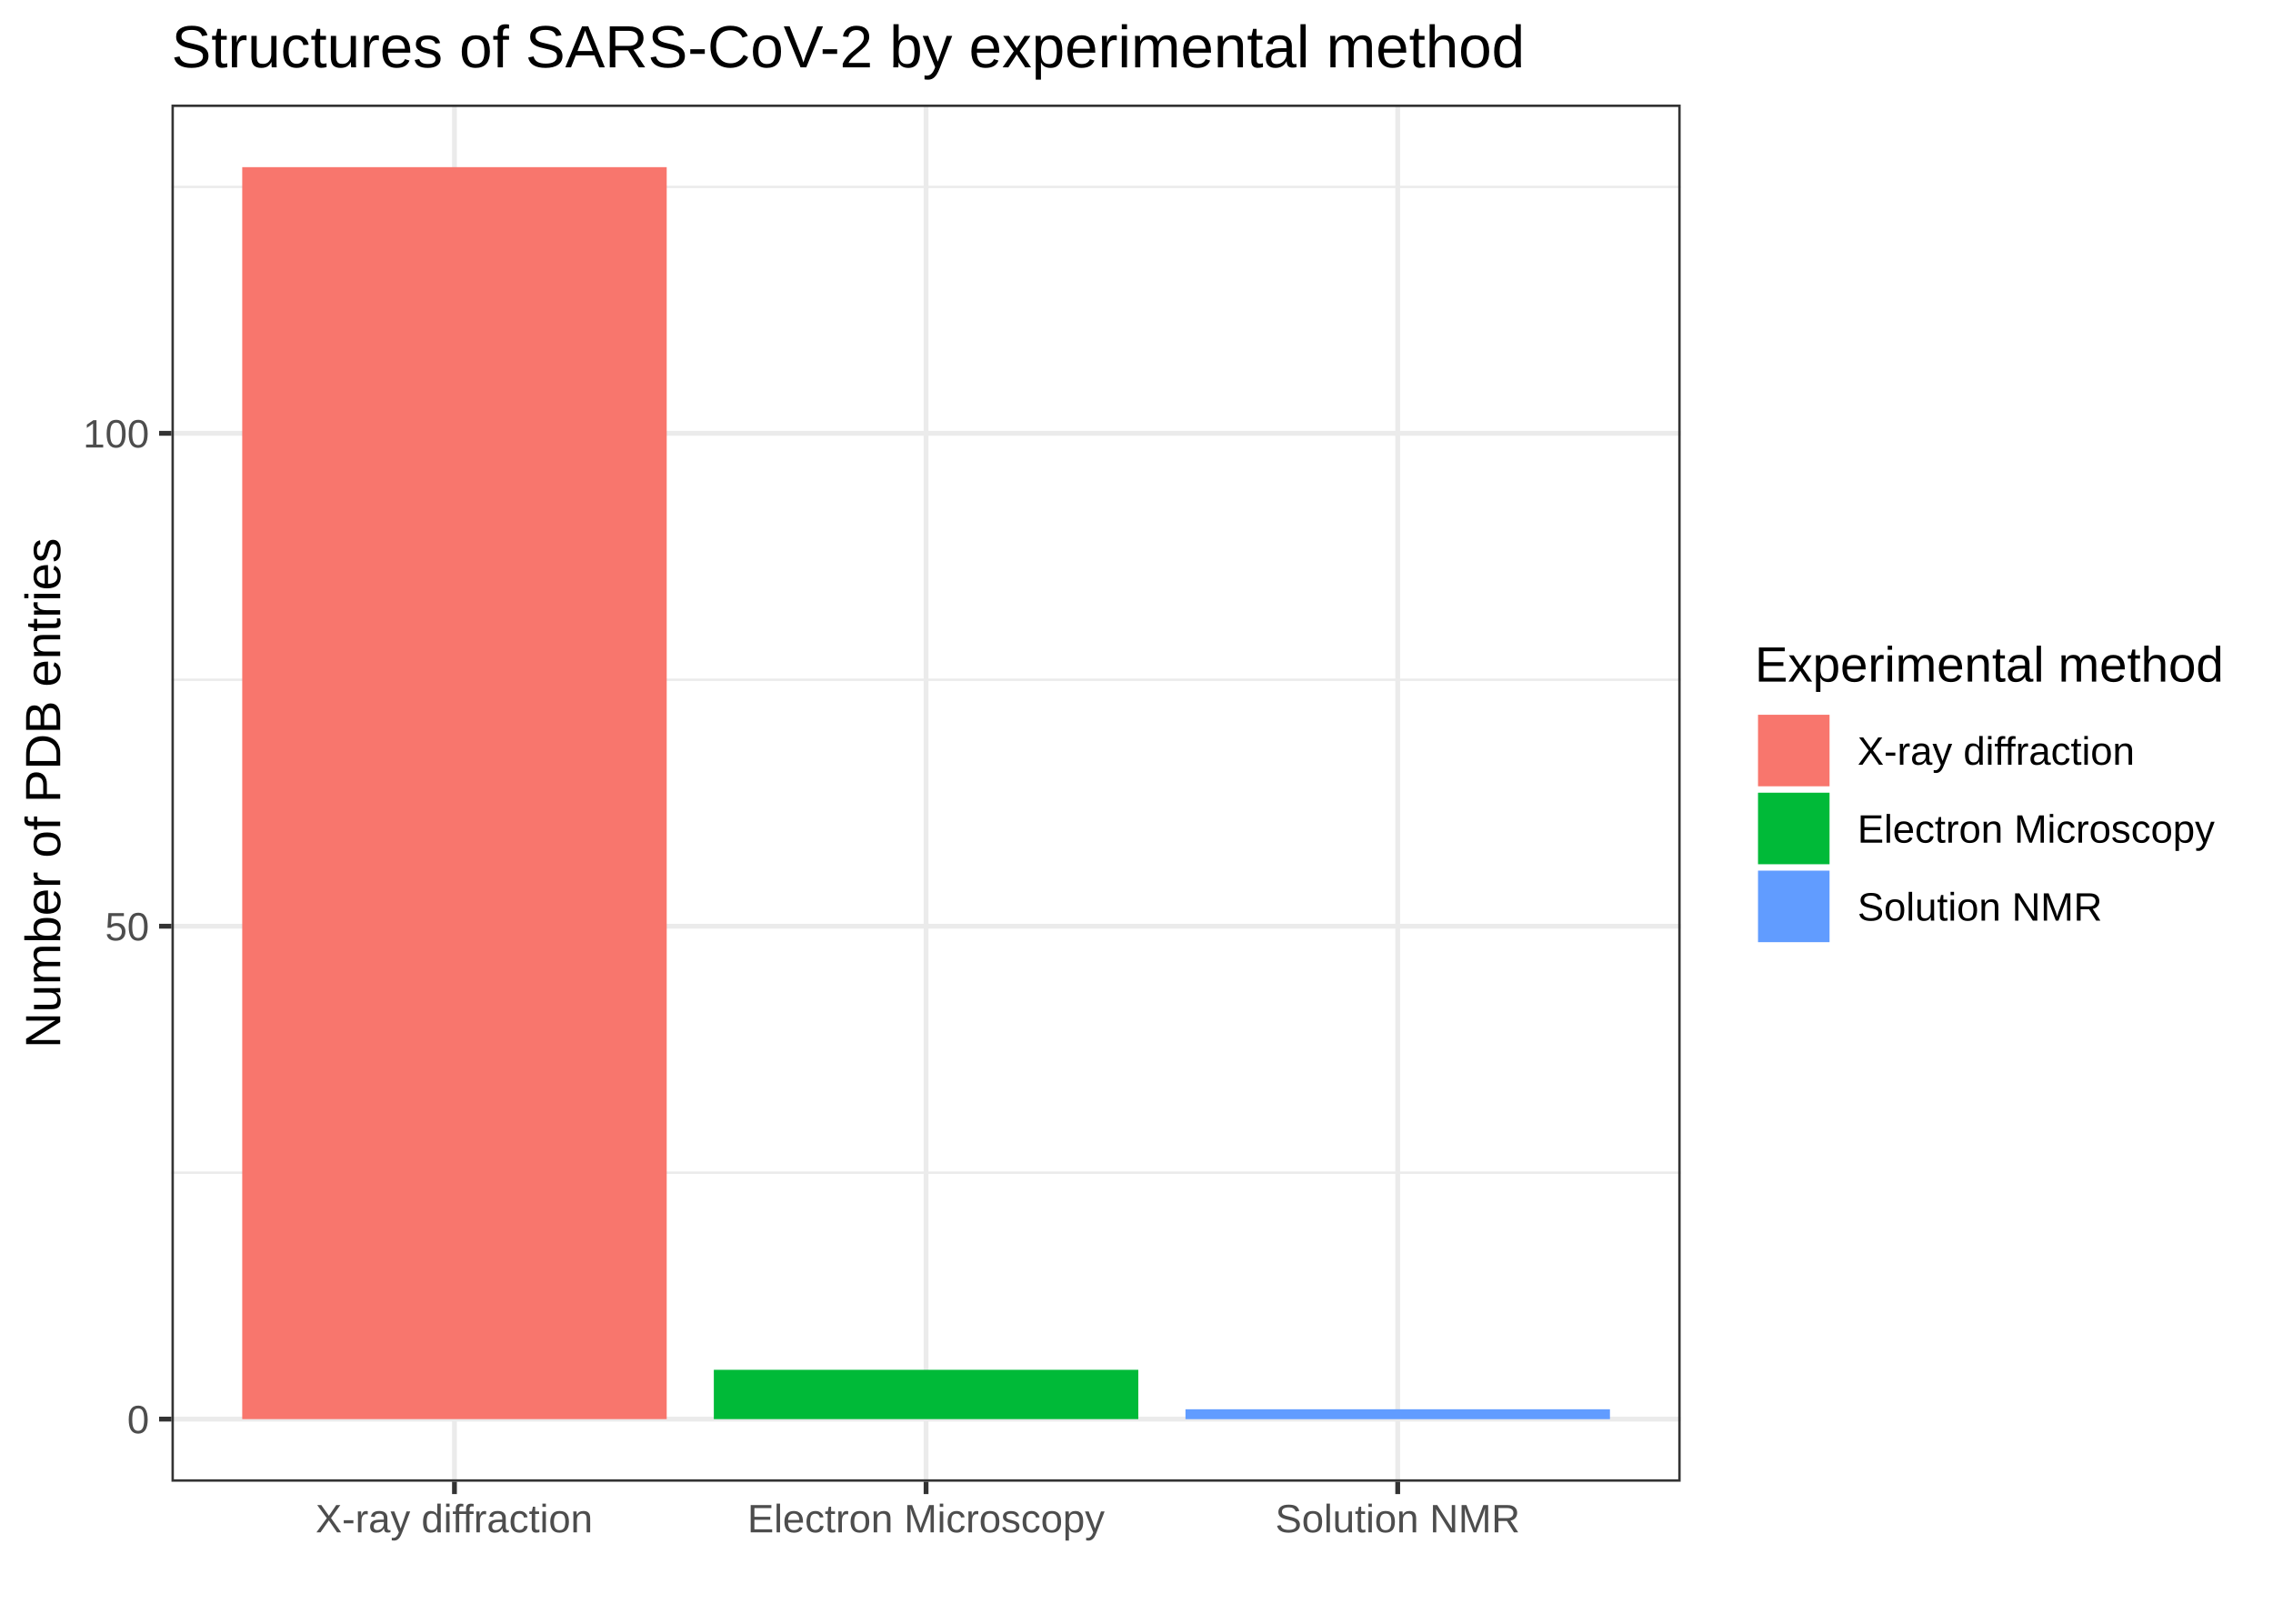
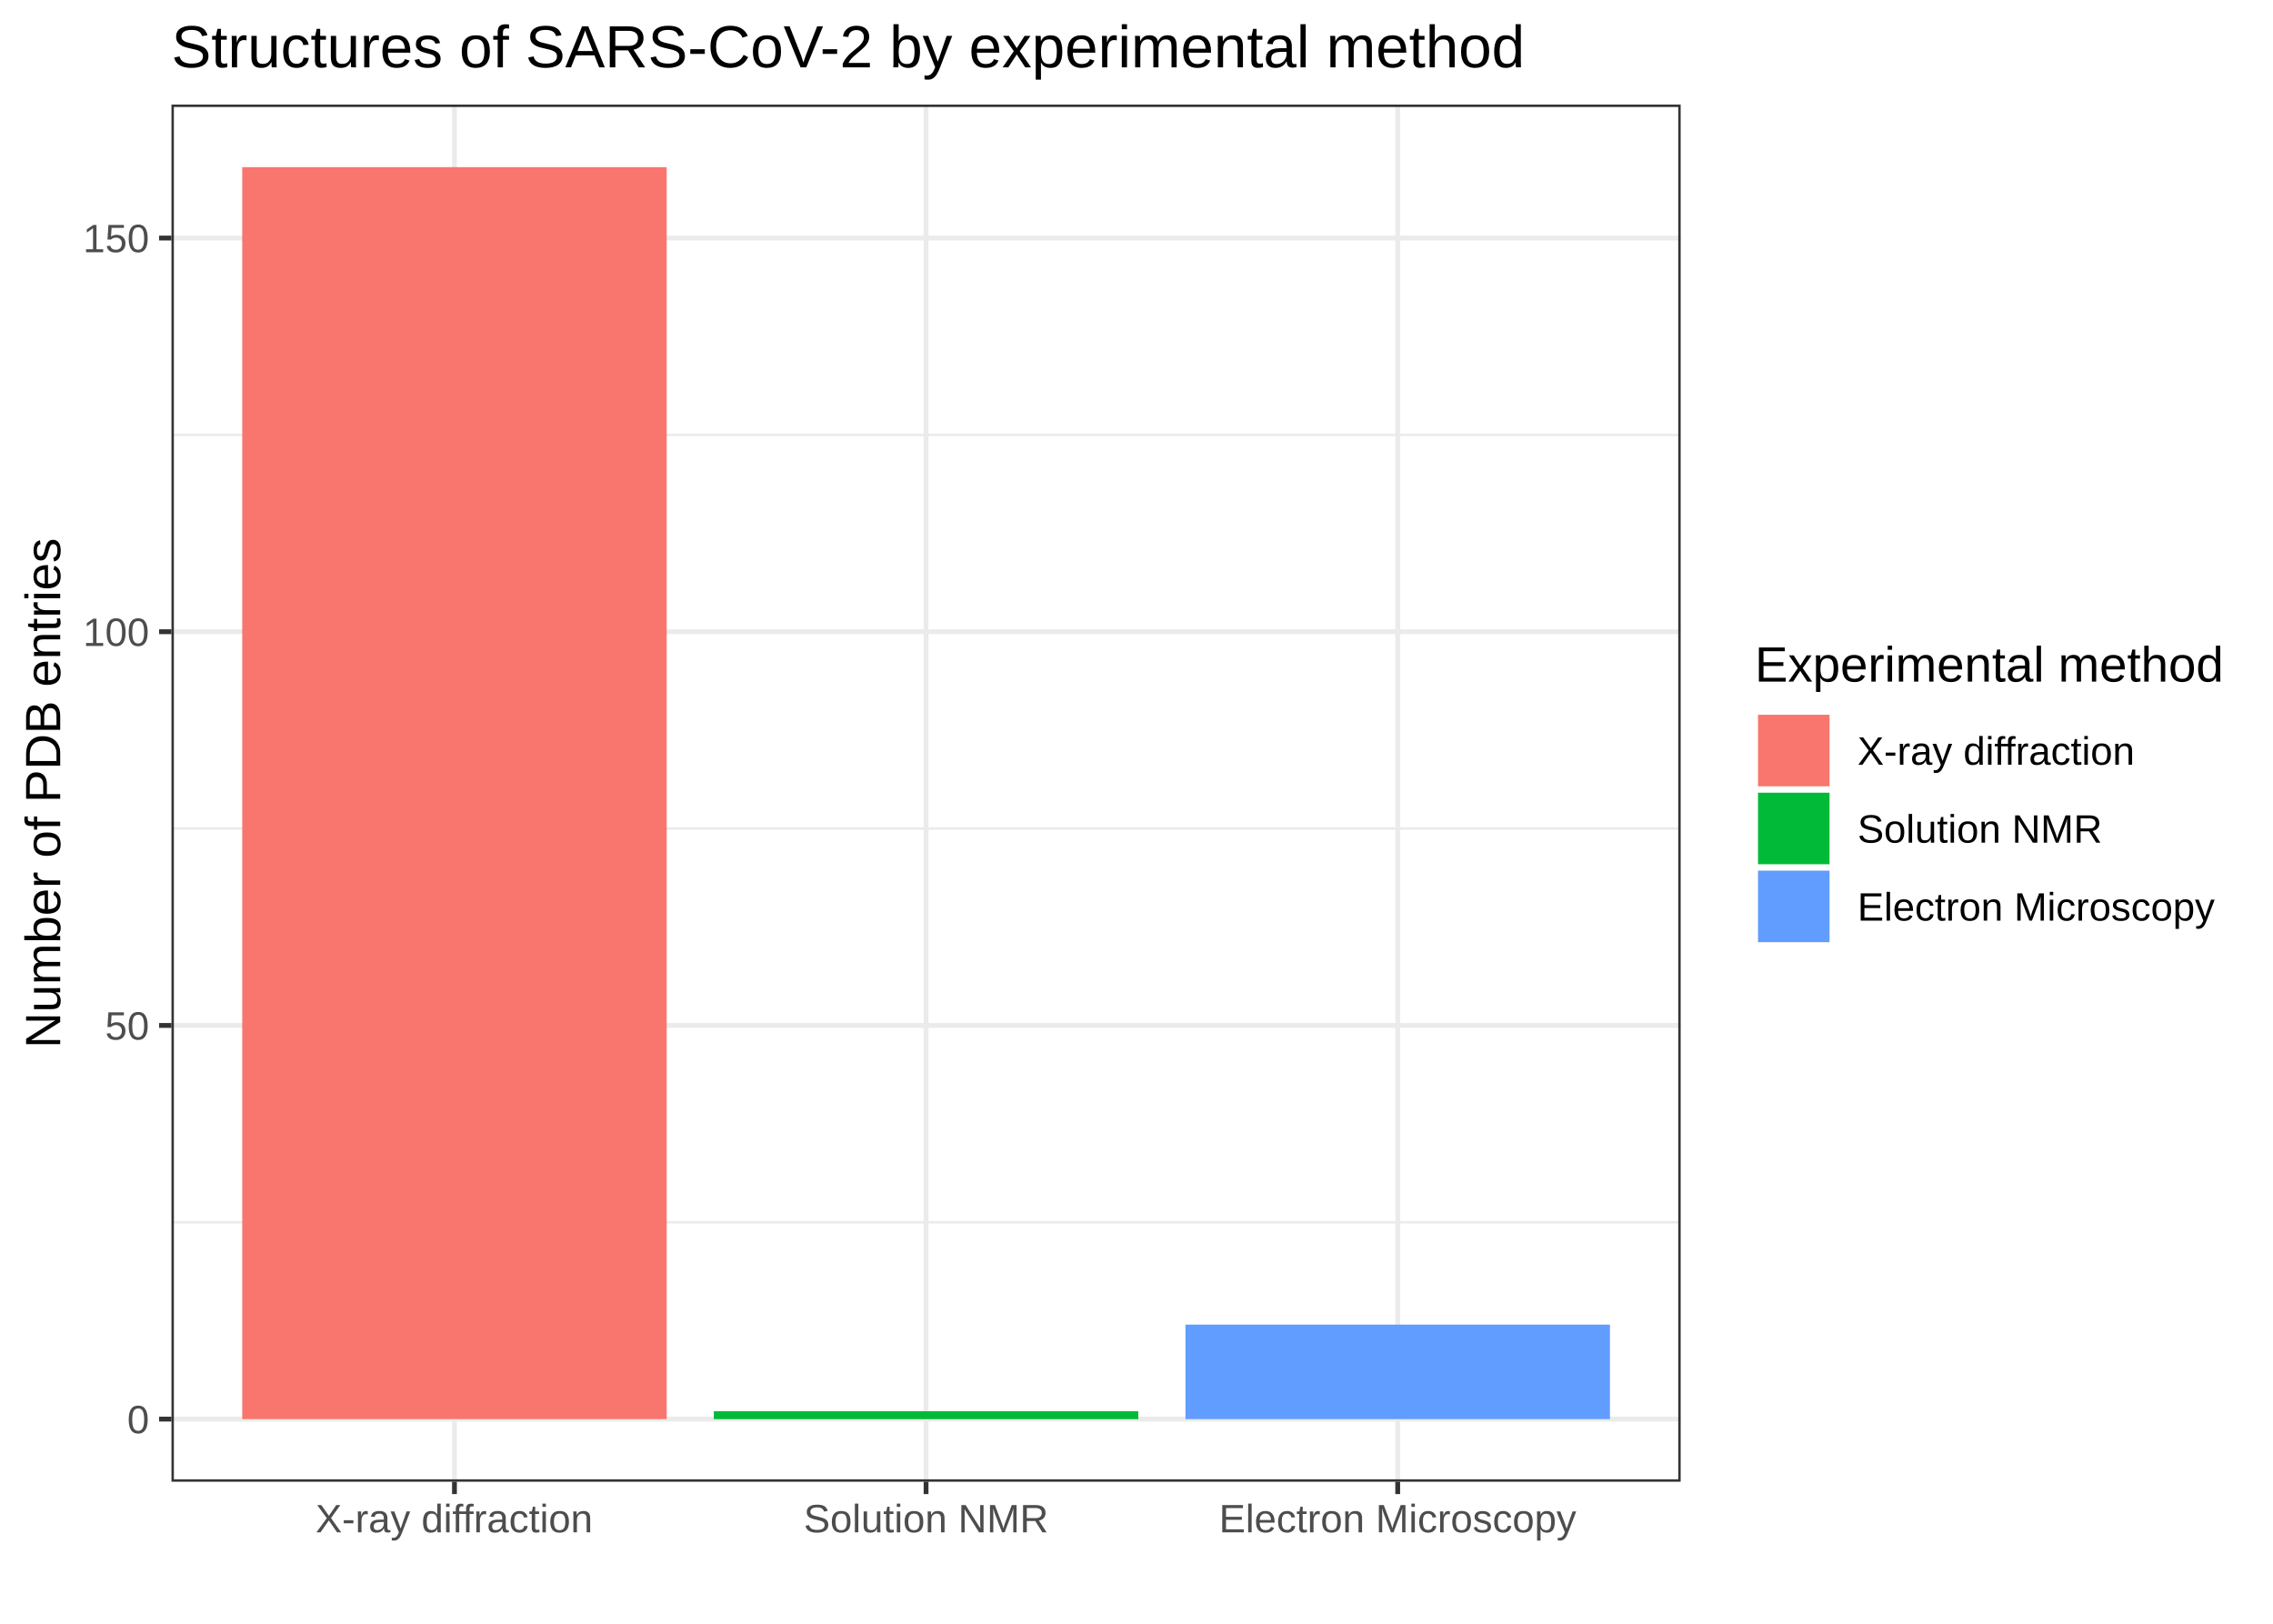
<svg xmlns="http://www.w3.org/2000/svg" viewBox="0 0 504.00 360.00">
  <defs>
    <style type="text/css">
    line, polyline, polygon, path, rect, circle {
      fill: none;
      stroke: #000000;
      stroke-linecap: round;
      stroke-linejoin: round;
      stroke-miterlimit: 10.00;
    }
  </style>
  </defs>
  <rect width="100%" height="100%" style="stroke: none; fill: #FFFFFF;" />
  <rect x="0" y="0" width="504.00" height="360.00" style="stroke-width: 1.07; stroke: #FFFFFF; fill: #FFFFFF;" />
  <defs>
    <clipPath id="cpMzguMDJ8MzcyLjY2fDMyOC41MXwyMy4xOQ==">
      <rect x="38.02" y="23.19" width="334.64" height="305.32" />
    </clipPath>
  </defs>
  <rect x="38.02" y="23.19" width="334.64" height="305.32" style="stroke-width: 1.07; stroke: none; fill: #FFFFFF;" clip-path="url(#cpMzguMDJ8MzcyLjY2fDMyOC41MXwyMy4xOQ==)" />
-   <polyline points="38.02,259.99 372.66,259.99 " style="stroke-width: 0.53; stroke: #EBEBEB; stroke-linecap: butt;" clip-path="url(#cpMzguMDJ8MzcyLjY2fDMyOC41MXwyMy4xOQ==)" />
-   <polyline points="38.02,150.71 372.66,150.71 " style="stroke-width: 0.53; stroke: #EBEBEB; stroke-linecap: butt;" clip-path="url(#cpMzguMDJ8MzcyLjY2fDMyOC41MXwyMy4xOQ==)" />
-   <polyline points="38.02,41.44 372.66,41.44 " style="stroke-width: 0.53; stroke: #EBEBEB; stroke-linecap: butt;" clip-path="url(#cpMzguMDJ8MzcyLjY2fDMyOC41MXwyMy4xOQ==)" />
+   <polyline points="38.02,270.99 372.66,270.99 " style="stroke-width: 0.53; stroke: #EBEBEB; stroke-linecap: butt;" clip-path="url(#cpMzguMDJ8MzcyLjY2fDMyOC41MXwyMy4xOQ==)" />
+   <polyline points="38.02,183.70 372.66,183.70 " style="stroke-width: 0.53; stroke: #EBEBEB; stroke-linecap: butt;" clip-path="url(#cpMzguMDJ8MzcyLjY2fDMyOC41MXwyMy4xOQ==)" />
+   <polyline points="38.02,96.42 372.66,96.42 " style="stroke-width: 0.53; stroke: #EBEBEB; stroke-linecap: butt;" clip-path="url(#cpMzguMDJ8MzcyLjY2fDMyOC41MXwyMy4xOQ==)" />
  <polyline points="38.02,314.63 372.66,314.63 " style="stroke-width: 1.07; stroke: #EBEBEB; stroke-linecap: butt;" clip-path="url(#cpMzguMDJ8MzcyLjY2fDMyOC41MXwyMy4xOQ==)" />
-   <polyline points="38.02,205.35 372.66,205.35 " style="stroke-width: 1.07; stroke: #EBEBEB; stroke-linecap: butt;" clip-path="url(#cpMzguMDJ8MzcyLjY2fDMyOC41MXwyMy4xOQ==)" />
-   <polyline points="38.02,96.07 372.66,96.07 " style="stroke-width: 1.07; stroke: #EBEBEB; stroke-linecap: butt;" clip-path="url(#cpMzguMDJ8MzcyLjY2fDMyOC41MXwyMy4xOQ==)" />
+   <polyline points="38.02,227.35 372.66,227.35 " style="stroke-width: 1.07; stroke: #EBEBEB; stroke-linecap: butt;" clip-path="url(#cpMzguMDJ8MzcyLjY2fDMyOC41MXwyMy4xOQ==)" />
+   <polyline points="38.02,140.06 372.66,140.06 " style="stroke-width: 1.07; stroke: #EBEBEB; stroke-linecap: butt;" clip-path="url(#cpMzguMDJ8MzcyLjY2fDMyOC41MXwyMy4xOQ==)" />
+   <polyline points="38.02,52.78 372.66,52.78 " style="stroke-width: 1.07; stroke: #EBEBEB; stroke-linecap: butt;" clip-path="url(#cpMzguMDJ8MzcyLjY2fDMyOC41MXwyMy4xOQ==)" />
  <polyline points="100.77,328.51 100.77,23.19 " style="stroke-width: 1.07; stroke: #EBEBEB; stroke-linecap: butt;" clip-path="url(#cpMzguMDJ8MzcyLjY2fDMyOC41MXwyMy4xOQ==)" />
  <polyline points="205.34,328.51 205.34,23.19 " style="stroke-width: 1.07; stroke: #EBEBEB; stroke-linecap: butt;" clip-path="url(#cpMzguMDJ8MzcyLjY2fDMyOC41MXwyMy4xOQ==)" />
  <polyline points="309.92,328.51 309.92,23.19 " style="stroke-width: 1.07; stroke: #EBEBEB; stroke-linecap: butt;" clip-path="url(#cpMzguMDJ8MzcyLjY2fDMyOC41MXwyMy4xOQ==)" />
  <rect x="53.71" y="37.06" width="94.12" height="277.57" style="stroke-width: 1.07; stroke: none; stroke-linecap: square; stroke-linejoin: miter; fill: #F8766D;" clip-path="url(#cpMzguMDJ8MzcyLjY2fDMyOC41MXwyMy4xOQ==)" />
-   <rect x="158.28" y="303.70" width="94.12" height="10.93" style="stroke-width: 1.07; stroke: none; stroke-linecap: square; stroke-linejoin: miter; fill: #00BA38;" clip-path="url(#cpMzguMDJ8MzcyLjY2fDMyOC41MXwyMy4xOQ==)" />
-   <rect x="262.86" y="312.45" width="94.12" height="2.19" style="stroke-width: 1.07; stroke: none; stroke-linecap: square; stroke-linejoin: miter; fill: #619CFF;" clip-path="url(#cpMzguMDJ8MzcyLjY2fDMyOC41MXwyMy4xOQ==)" />
+   <rect x="158.28" y="312.89" width="94.12" height="1.75" style="stroke-width: 1.07; stroke: none; stroke-linecap: square; stroke-linejoin: miter; fill: #00BA38;" clip-path="url(#cpMzguMDJ8MzcyLjY2fDMyOC41MXwyMy4xOQ==)" />
+   <rect x="262.86" y="293.68" width="94.12" height="20.95" style="stroke-width: 1.07; stroke: none; stroke-linecap: square; stroke-linejoin: miter; fill: #619CFF;" clip-path="url(#cpMzguMDJ8MzcyLjY2fDMyOC41MXwyMy4xOQ==)" />
  <rect x="38.02" y="23.19" width="334.64" height="305.32" style="stroke-width: 1.07; stroke: #333333;" clip-path="url(#cpMzguMDJ8MzcyLjY2fDMyOC41MXwyMy4xOQ==)" />
  <defs>
    <clipPath id="cpMC4wMHw1MDQuMDB8MzYwLjAwfDAuMDA=">
      <rect x="0.00" y="0.00" width="504.00" height="360.00" />
    </clipPath>
  </defs>
  <g clip-path="url(#cpMC4wMHw1MDQuMDB8MzYwLjAwfDAuMDA=)">
    <text x="28.20" y="317.78" style="font-size: 8.80px; fill: #4D4D4D; font-family: Arial;" textLength="4.89px" lengthAdjust="spacingAndGlyphs">0</text>
  </g>
  <g clip-path="url(#cpMC4wMHw1MDQuMDB8MzYwLjAwfDAuMDA=)">
-     <text x="23.30" y="208.50" style="font-size: 8.80px; fill: #4D4D4D; font-family: Arial;" textLength="9.79px" lengthAdjust="spacingAndGlyphs">50</text>
+     <text x="23.30" y="230.50" style="font-size: 8.80px; fill: #4D4D4D; font-family: Arial;" textLength="9.79px" lengthAdjust="spacingAndGlyphs">50</text>
  </g>
  <g clip-path="url(#cpMC4wMHw1MDQuMDB8MzYwLjAwfDAuMDA=)">
-     <text x="18.41" y="99.22" style="font-size: 8.80px; fill: #4D4D4D; font-family: Arial;" textLength="14.68px" lengthAdjust="spacingAndGlyphs">100</text>
+     <text x="18.41" y="143.21" style="font-size: 8.80px; fill: #4D4D4D; font-family: Arial;" textLength="14.68px" lengthAdjust="spacingAndGlyphs">100</text>
+   </g>
+   <g clip-path="url(#cpMC4wMHw1MDQuMDB8MzYwLjAwfDAuMDA=)">
+     <text x="18.41" y="55.92" style="font-size: 8.80px; fill: #4D4D4D; font-family: Arial;" textLength="14.68px" lengthAdjust="spacingAndGlyphs">150</text>
  </g>
  <polyline points="35.28,314.63 38.02,314.63 " style="stroke-width: 1.07; stroke: #333333; stroke-linecap: butt;" clip-path="url(#cpMC4wMHw1MDQuMDB8MzYwLjAwfDAuMDA=)" />
-   <polyline points="35.28,205.35 38.02,205.35 " style="stroke-width: 1.07; stroke: #333333; stroke-linecap: butt;" clip-path="url(#cpMC4wMHw1MDQuMDB8MzYwLjAwfDAuMDA=)" />
-   <polyline points="35.28,96.07 38.02,96.07 " style="stroke-width: 1.07; stroke: #333333; stroke-linecap: butt;" clip-path="url(#cpMC4wMHw1MDQuMDB8MzYwLjAwfDAuMDA=)" />
+   <polyline points="35.28,227.35 38.02,227.35 " style="stroke-width: 1.07; stroke: #333333; stroke-linecap: butt;" clip-path="url(#cpMC4wMHw1MDQuMDB8MzYwLjAwfDAuMDA=)" />
+   <polyline points="35.28,140.06 38.02,140.06 " style="stroke-width: 1.07; stroke: #333333; stroke-linecap: butt;" clip-path="url(#cpMC4wMHw1MDQuMDB8MzYwLjAwfDAuMDA=)" />
+   <polyline points="35.28,52.78 38.02,52.78 " style="stroke-width: 1.07; stroke: #333333; stroke-linecap: butt;" clip-path="url(#cpMC4wMHw1MDQuMDB8MzYwLjAwfDAuMDA=)" />
  <polyline points="100.77,331.25 100.77,328.51 " style="stroke-width: 1.07; stroke: #333333; stroke-linecap: butt;" clip-path="url(#cpMC4wMHw1MDQuMDB8MzYwLjAwfDAuMDA=)" />
  <polyline points="205.34,331.25 205.34,328.51 " style="stroke-width: 1.07; stroke: #333333; stroke-linecap: butt;" clip-path="url(#cpMC4wMHw1MDQuMDB8MzYwLjAwfDAuMDA=)" />
  <polyline points="309.92,331.25 309.92,328.51 " style="stroke-width: 1.07; stroke: #333333; stroke-linecap: butt;" clip-path="url(#cpMC4wMHw1MDQuMDB8MzYwLjAwfDAuMDA=)" />
  <g clip-path="url(#cpMC4wMHw1MDQuMDB8MzYwLjAwfDAuMDA=)">
    <text x="69.96" y="339.74" style="font-size: 8.80px; fill: #4D4D4D; font-family: Arial;" textLength="61.62px" lengthAdjust="spacingAndGlyphs">X-ray diffraction</text>
  </g>
  <g clip-path="url(#cpMC4wMHw1MDQuMDB8MzYwLjAwfDAuMDA=)">
-     <text x="165.73" y="339.74" style="font-size: 8.80px; fill: #4D4D4D; font-family: Arial;" textLength="79.23px" lengthAdjust="spacingAndGlyphs">Electron Microscopy</text>
+     <text x="178.20" y="339.74" style="font-size: 8.80px; fill: #4D4D4D; font-family: Arial;" textLength="54.29px" lengthAdjust="spacingAndGlyphs">Solution NMR</text>
  </g>
  <g clip-path="url(#cpMC4wMHw1MDQuMDB8MzYwLjAwfDAuMDA=)">
-     <text x="282.77" y="339.74" style="font-size: 8.80px; fill: #4D4D4D; font-family: Arial;" textLength="54.29px" lengthAdjust="spacingAndGlyphs">Solution NMR</text>
+     <text x="270.30" y="339.74" style="font-size: 8.80px; fill: #4D4D4D; font-family: Arial;" textLength="79.23px" lengthAdjust="spacingAndGlyphs">Electron Microscopy</text>
  </g>
  <g clip-path="url(#cpMC4wMHw1MDQuMDB8MzYwLjAwfDAuMDA=)">
    <text transform="translate(13.35,232.40) rotate(-90)" style="font-size: 11.00px; font-family: Arial;" textLength="113.10px" lengthAdjust="spacingAndGlyphs">Number of PDB entries</text>
  </g>
  <rect x="383.62" y="136.61" width="114.90" height="78.47" style="stroke-width: 1.07; stroke: none; fill: #FFFFFF;" clip-path="url(#cpMC4wMHw1MDQuMDB8MzYwLjAwfDAuMDA=)" />
  <g clip-path="url(#cpMC4wMHw1MDQuMDB8MzYwLjAwfDAuMDA=)">
    <text x="389.10" y="151.12" style="font-size: 11.00px; font-family: Arial;" textLength="103.94px" lengthAdjust="spacingAndGlyphs">Experimental method</text>
  </g>
  <rect x="389.10" y="157.76" width="17.28" height="17.28" style="stroke-width: 1.07; stroke: none; fill: #FFFFFF;" clip-path="url(#cpMC4wMHw1MDQuMDB8MzYwLjAwfDAuMDA=)" />
  <rect x="389.81" y="158.47" width="15.86" height="15.86" style="stroke-width: 1.07; stroke: none; stroke-linecap: square; stroke-linejoin: miter; fill: #F8766D;" clip-path="url(#cpMC4wMHw1MDQuMDB8MzYwLjAwfDAuMDA=)" />
  <rect x="389.10" y="175.04" width="17.28" height="17.28" style="stroke-width: 1.07; stroke: none; fill: #FFFFFF;" clip-path="url(#cpMC4wMHw1MDQuMDB8MzYwLjAwfDAuMDA=)" />
  <rect x="389.81" y="175.75" width="15.86" height="15.86" style="stroke-width: 1.07; stroke: none; stroke-linecap: square; stroke-linejoin: miter; fill: #00BA38;" clip-path="url(#cpMC4wMHw1MDQuMDB8MzYwLjAwfDAuMDA=)" />
  <rect x="389.10" y="192.32" width="17.28" height="17.28" style="stroke-width: 1.07; stroke: none; fill: #FFFFFF;" clip-path="url(#cpMC4wMHw1MDQuMDB8MzYwLjAwfDAuMDA=)" />
  <rect x="389.81" y="193.03" width="15.86" height="15.86" style="stroke-width: 1.07; stroke: none; stroke-linecap: square; stroke-linejoin: miter; fill: #619CFF;" clip-path="url(#cpMC4wMHw1MDQuMDB8MzYwLjAwfDAuMDA=)" />
  <g clip-path="url(#cpMC4wMHw1MDQuMDB8MzYwLjAwfDAuMDA=)">
    <text x="411.86" y="169.55" style="font-size: 8.80px; font-family: Arial;" textLength="61.62px" lengthAdjust="spacingAndGlyphs">X-ray diffraction</text>
  </g>
  <g clip-path="url(#cpMC4wMHw1MDQuMDB8MzYwLjAwfDAuMDA=)">
-     <text x="411.86" y="186.83" style="font-size: 8.80px; font-family: Arial;" textLength="79.23px" lengthAdjust="spacingAndGlyphs">Electron Microscopy</text>
+     <text x="411.86" y="186.83" style="font-size: 8.80px; font-family: Arial;" textLength="54.29px" lengthAdjust="spacingAndGlyphs">Solution NMR</text>
  </g>
  <g clip-path="url(#cpMC4wMHw1MDQuMDB8MzYwLjAwfDAuMDA=)">
-     <text x="411.86" y="204.11" style="font-size: 8.80px; font-family: Arial;" textLength="54.29px" lengthAdjust="spacingAndGlyphs">Solution NMR</text>
+     <text x="411.86" y="204.11" style="font-size: 8.80px; font-family: Arial;" textLength="79.23px" lengthAdjust="spacingAndGlyphs">Electron Microscopy</text>
  </g>
  <g clip-path="url(#cpMC4wMHw1MDQuMDB8MzYwLjAwfDAuMDA=)">
    <text x="38.02" y="14.93" style="font-size: 13.20px; font-family: Arial;" textLength="300.80px" lengthAdjust="spacingAndGlyphs">Structures of SARS-CoV-2 by experimental method</text>
  </g>
</svg>
